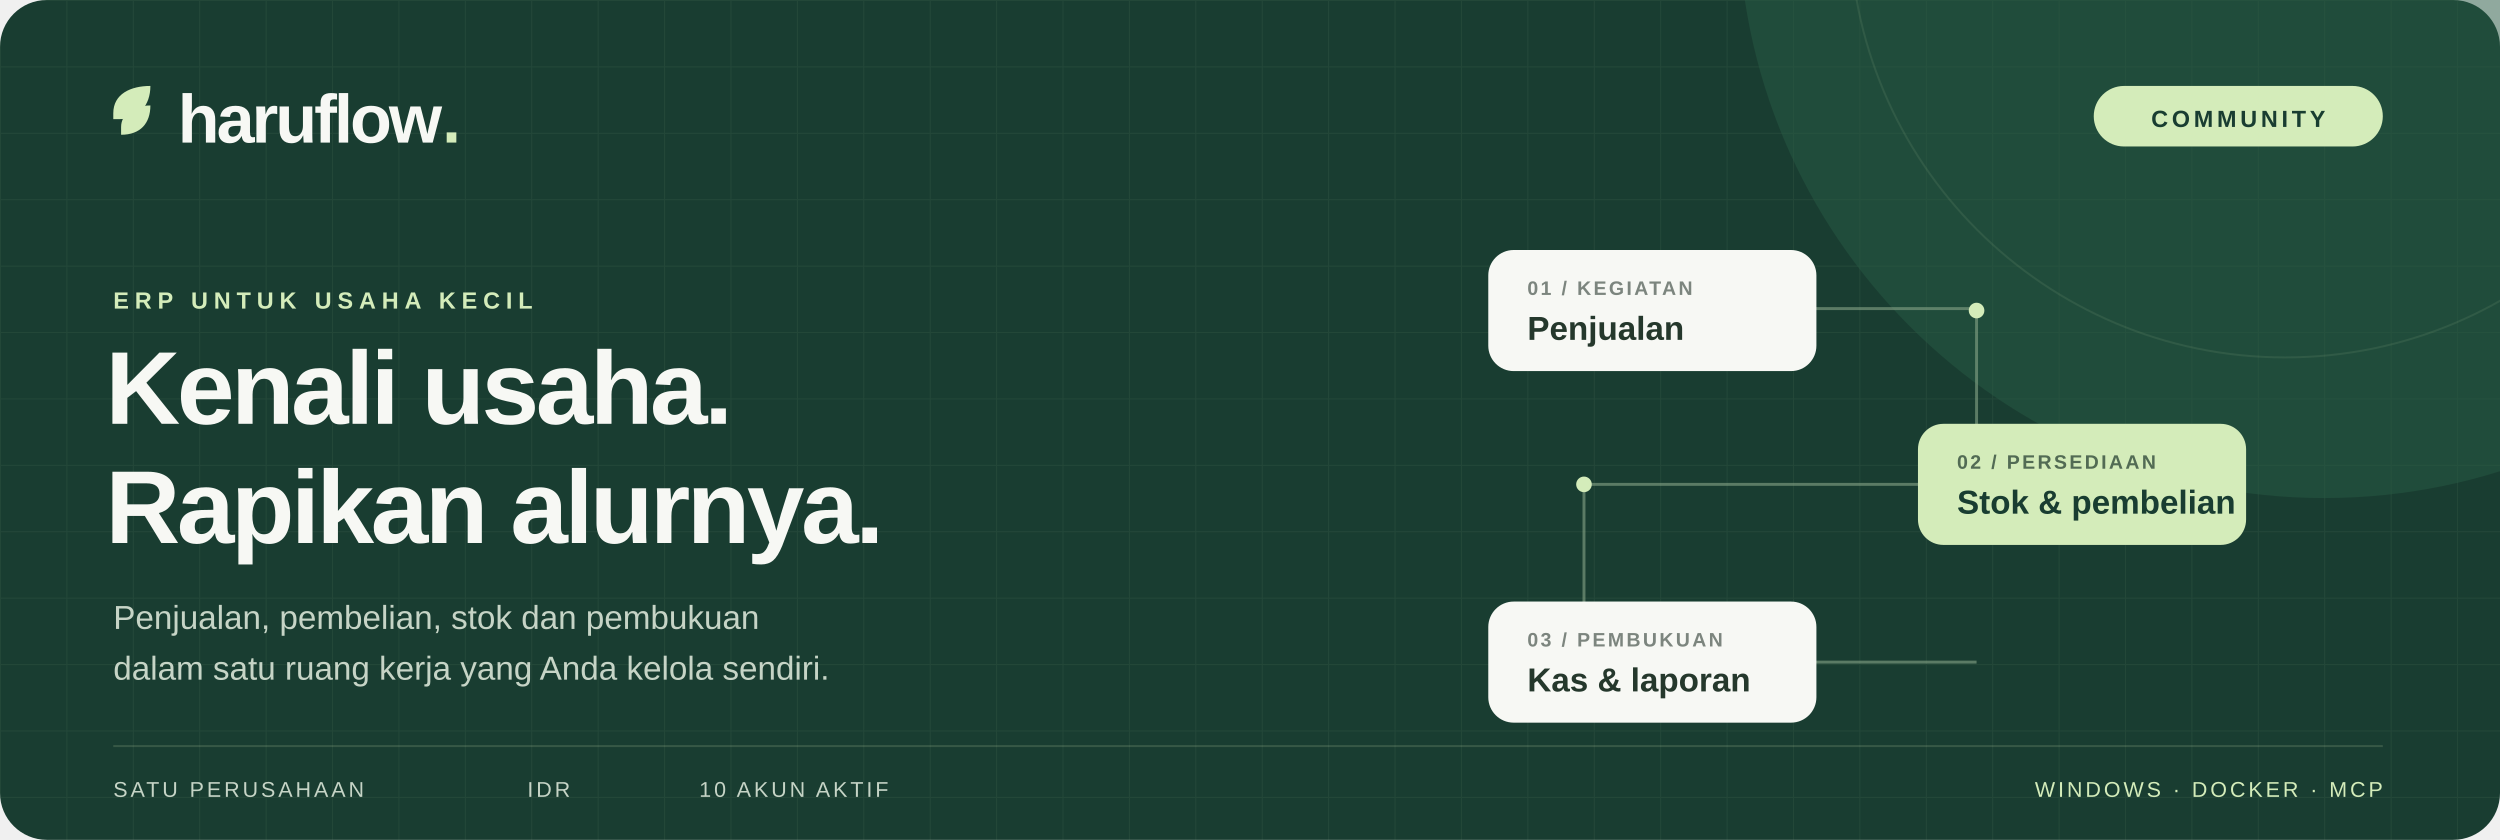
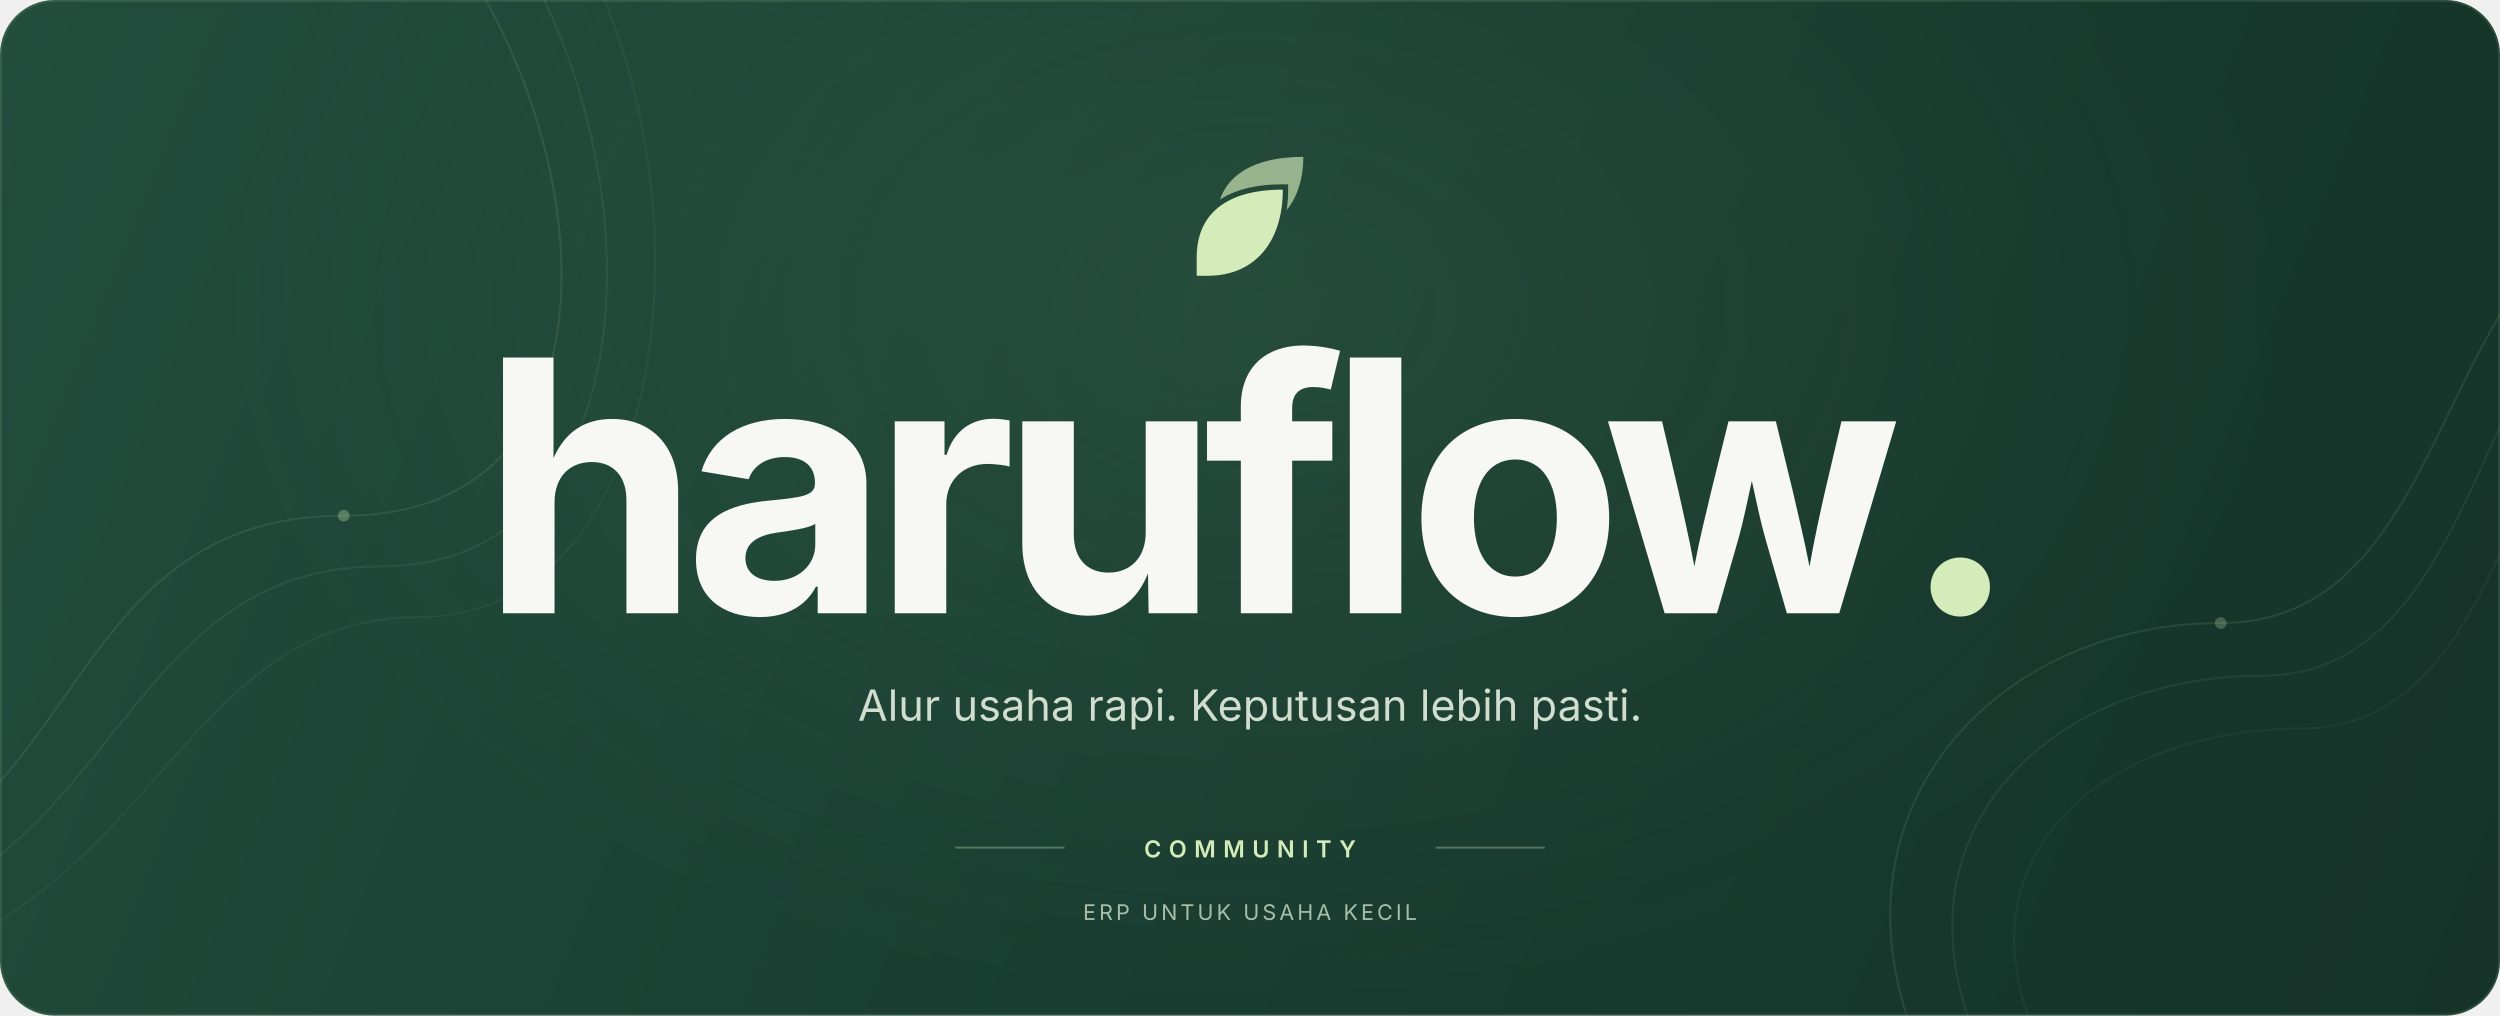
- <svg xmlns="http://www.w3.org/2000/svg" width="1280" height="430" viewBox="0 0 1280 430" role="img" aria-labelledby="title desc">
+ <svg xmlns="http://www.w3.org/2000/svg" width="1280" height="520" viewBox="0 0 1280 520" role="img" aria-labelledby="hero-title hero-desc">
  <defs>
-     <pattern id="grid" width="34" height="34" patternUnits="userSpaceOnUse">
-       <path d="M34 0H0V34" fill="none" stroke="#d4ecba" stroke-opacity=".055" />
-     </pattern>
+     <linearGradient id="forest" x1="0" y1="0" x2="1280" y2="520" gradientUnits="userSpaceOnUse">
+       <stop stop-color="#224d3d" />
+       <stop offset=".5" stop-color="#193d31" />
+       <stop offset="1" stop-color="#153329" />
+     </linearGradient>
+     <radialGradient id="light" cx="0" cy="0" r="1" gradientTransform="translate(642 156) rotate(90) scale(361 532)" gradientUnits="userSpaceOnUse">
+       <stop stop-color="#6f9d70" stop-opacity=".14" />
+       <stop offset="1" stop-color="#6f9d70" stop-opacity="0" />
+     </radialGradient>
+     <clipPath id="banner-shape">
+       <rect width="1280" height="520" rx="28" />
+     </clipPath>
+     <mask id="leaf-separation" maskUnits="userSpaceOnUse" x="0" y="0" width="36" height="36">
+       <rect width="36" height="36" fill="#fff" />
+       <path d="M5 32V27.5C5 17.2 11.9 11 26 11C26 23.7 19.2 32 7.7 32H5Z" fill="#000" stroke="#000" stroke-width="2.6" />
+     </mask>
  </defs>
-   <rect width="1280" height="430" rx="24" fill="#193d31" />
-   <rect width="1280" height="430" rx="24" fill="url(#grid)" />
-   <circle cx="1190" cy="-45" r="300" fill="#295d46" fill-opacity=".48" />
-   <circle cx="1170" cy="-40" r="223" fill="none" stroke="#d4ecba" stroke-opacity=".09" />
-   <g font-family="Segoe UI,Arial,sans-serif">
-     <g transform="translate(58 44)" fill="#d4ecba">
-       <path d="M0 14C0 4 9 0 19 0c0 10-6 17-16 17H0Z" />
-       <path d="M4 21c0-7 7-11 15-11 0 9-5 15-15 15Z" />
+   <g clip-path="url(#banner-shape)">
+     <rect width="1280" height="520" fill="url(#forest)" />
+     <rect width="1280" height="520" fill="url(#light)" />
+     <g fill="none" stroke="#d4ecba" stroke-width="1">
+       <path d="M-120 454C47 454 18 264 176 264S304 46 210-54" stroke-opacity=".10" />
+       <path d="M-128 480C64 480 47 290 195 290S337 59 245-54" stroke-opacity=".075" />
+       <path d="M-132 506C79 506 76 316 214 316S370 72 280-54" stroke-opacity=".05" />
+       <path d="M1002 573C914 437 1009 319 1137 319S1244 104 1366 104" stroke-opacity=".10" />
+       <path d="M1035 573C947 447 1036 346 1158 346S1267 132 1366 132" stroke-opacity=".075" />
+       <path d="M1068 573C980 457 1063 373 1179 373S1290 160 1366 160" stroke-opacity=".05" />
    </g>
-     <text x="91" y="73" fill="#f7f8f4" font-size="35" font-weight="750" letter-spacing="-1.5">haruflow<tspan fill="#d4ecba">.</tspan>
-     </text>
-     <rect x="1072" y="44" width="148" height="31" rx="15.5" fill="#d4ecba" />
-     <text x="1146" y="65" fill="#193d31" font-size="12" text-anchor="middle" font-weight="700" letter-spacing="1.9">COMMUNITY</text>
-     <text x="58" y="158" fill="#d4ecba" font-size="12" font-weight="650" letter-spacing="3">ERP UNTUK USAHA KECIL</text>
-     <text x="54" y="217" fill="#f7f8f4" font-size="53" font-weight="700" letter-spacing="-1.7">Kenali usaha.</text>
-     <text x="54" y="278" fill="#f7f8f4" font-size="53" font-weight="700" letter-spacing="-1.7">Rapikan alurnya.</text>
-     <text x="58" y="322" fill="#c6d4c6" font-size="17">Penjualan, pembelian, stok dan pembukuan</text>
-     <text x="58" y="348" fill="#c6d4c6" font-size="17">dalam satu ruang kerja yang Anda kelola sendiri.</text>
-     <g transform="translate(762 128)">
-       <path d="M49 30H250V120H49V211H250" fill="none" stroke="#88a587" stroke-opacity=".6" stroke-width="1.5" />
-       <g>
-         <rect x="0" y="0" width="168" height="62" rx="13" fill="#f7f8f4" />
-         <text x="20" y="23" fill="#7c857e" font-size="10" font-weight="650" letter-spacing="1.2">01 / KEGIATAN</text>
-         <text x="20" y="46" fill="#25382c" font-size="17" font-weight="650">Penjualan</text>
+     <circle cx="176" cy="264" r="3" fill="#d4ecba" fill-opacity=".30" />
+     <circle cx="1137" cy="319" r="3" fill="#d4ecba" fill-opacity=".25" />
+     <g transform="translate(602.2 74) scale(2.1)" fill="#d4ecba">
+       <path d="M10 22V18C10 8.8 17.4 3 31 3C31 14.7 24 22 13.3 22H10Z" opacity=".65" mask="url(#leaf-separation)" />
+       <path d="M5 32V27.5C5 17.2 11.9 11 26 11C26 23.7 19.2 32 7.7 32H5Z" />
+     </g>
+     <g font-family="Segoe UI,Inter,Arial,sans-serif" text-anchor="middle">
+       <text x="640" y="314" fill="#f7f8f4" font-size="180" font-weight="750" letter-spacing="-8">haruflow<tspan fill="#d4ecba">.</tspan>
+       </text>
+       <text x="640" y="369" fill="#d1ddcf" font-size="22" font-weight="400" letter-spacing=".1">Alur usaha rapi. Keputusan lebih pasti.</text>
+       <g fill="#d4ecba">
+         <path d="M489 434H545M735 434H791" stroke="#d4ecba" stroke-opacity=".32" />
+         <text x="640" y="439" font-size="12" font-weight="600" letter-spacing="3.8">COMMUNITY</text>
      </g>
-       <g transform="translate(220 89)">
-         <rect width="168" height="62" rx="13" fill="#d4ecba" />
-         <text x="20" y="23" fill="#526b54" font-size="10" font-weight="650" letter-spacing="1.2">02 / PERSEDIAAN</text>
-         <text x="20" y="46" fill="#193d31" font-size="17" font-weight="650">Stok &amp; pembelian</text>
-       </g>
-       <g transform="translate(0 180)">
-         <rect width="168" height="62" rx="13" fill="#f7f8f4" />
-         <text x="20" y="23" fill="#7c857e" font-size="10" font-weight="650" letter-spacing="1.2">03 / PEMBUKUAN</text>
-         <text x="20" y="46" fill="#25382c" font-size="17" font-weight="650">Kas &amp; laporan</text>
-       </g>
-       <circle cx="250" cy="31" r="4" fill="#d4ecba" />
-       <circle cx="49" cy="120" r="4" fill="#d4ecba" />
+       <text x="640" y="471" fill="#a9bfa9" font-size="11" letter-spacing="1.6">ERP UNTUK USAHA KECIL</text>
    </g>
-     <path d="M58 382H1220" stroke="#d4ecba" stroke-opacity=".16" />
-     <text x="58" y="408" fill="#c6d4c6" font-size="11" letter-spacing="1.5">SATU PERUSAHAAN</text>
-     <text x="270" y="408" fill="#c6d4c6" font-size="11" letter-spacing="1.5">IDR</text>
-     <text x="358" y="408" fill="#c6d4c6" font-size="11" letter-spacing="1.5">10 AKUN AKTIF</text>
-     <text x="1220" y="408" fill="#d4ecba" text-anchor="end" font-size="11" letter-spacing="1.5">WINDOWS · DOCKER · MCP</text>
+     <rect x=".5" y=".5" width="1279" height="519" rx="27.5" fill="none" stroke="#d4ecba" stroke-opacity=".12" />
  </g>
</svg>
